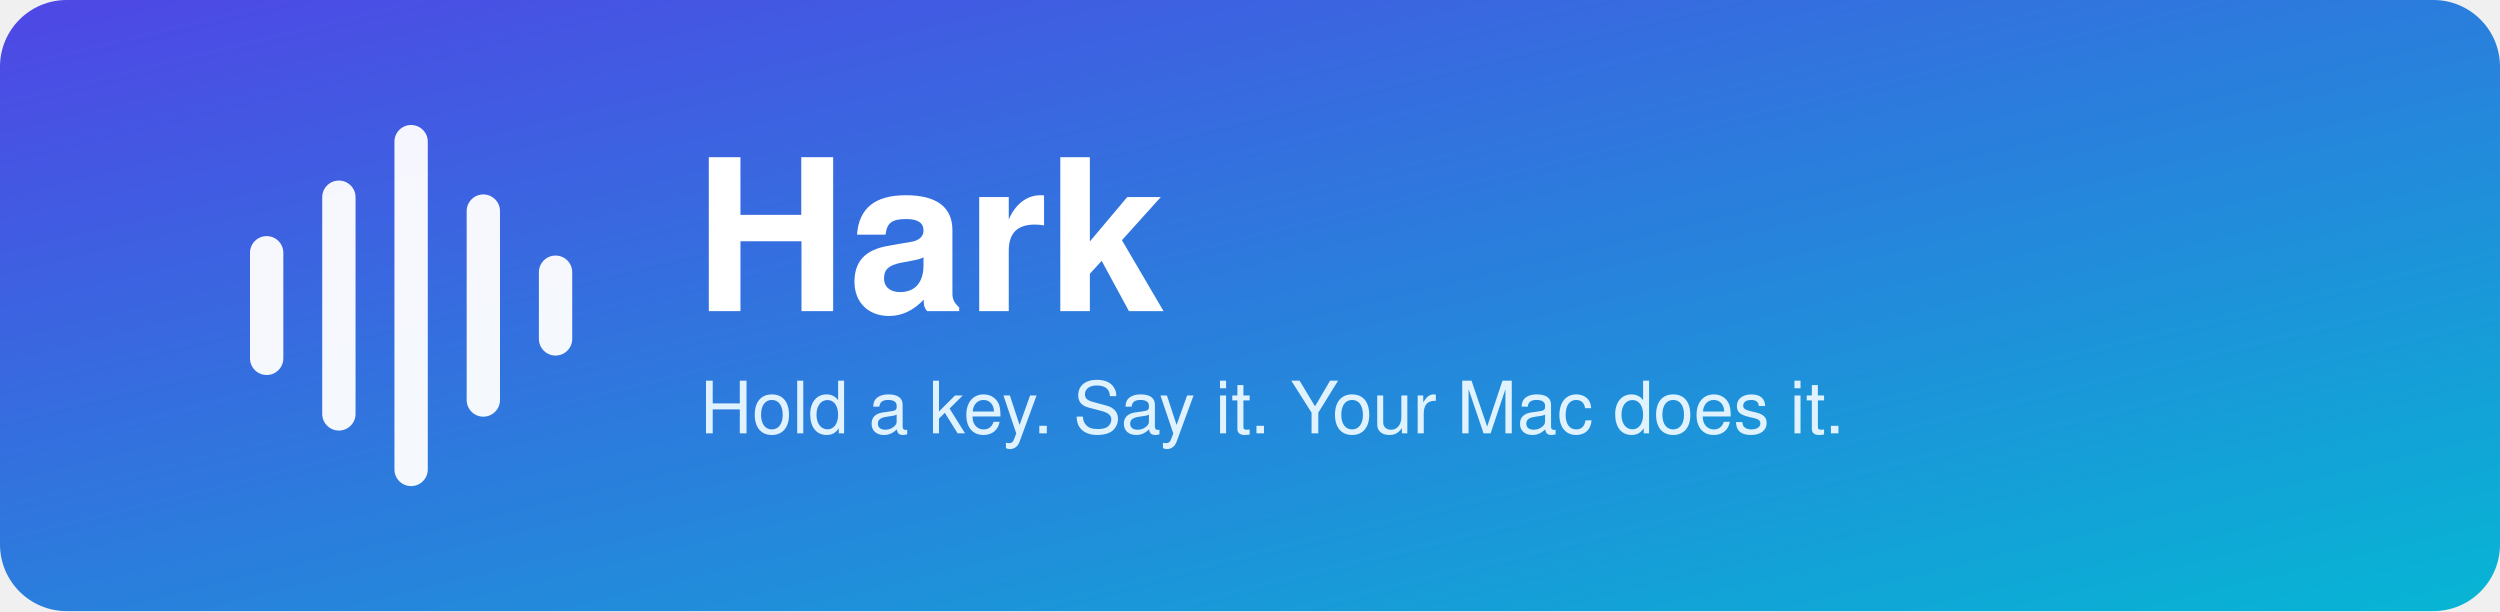
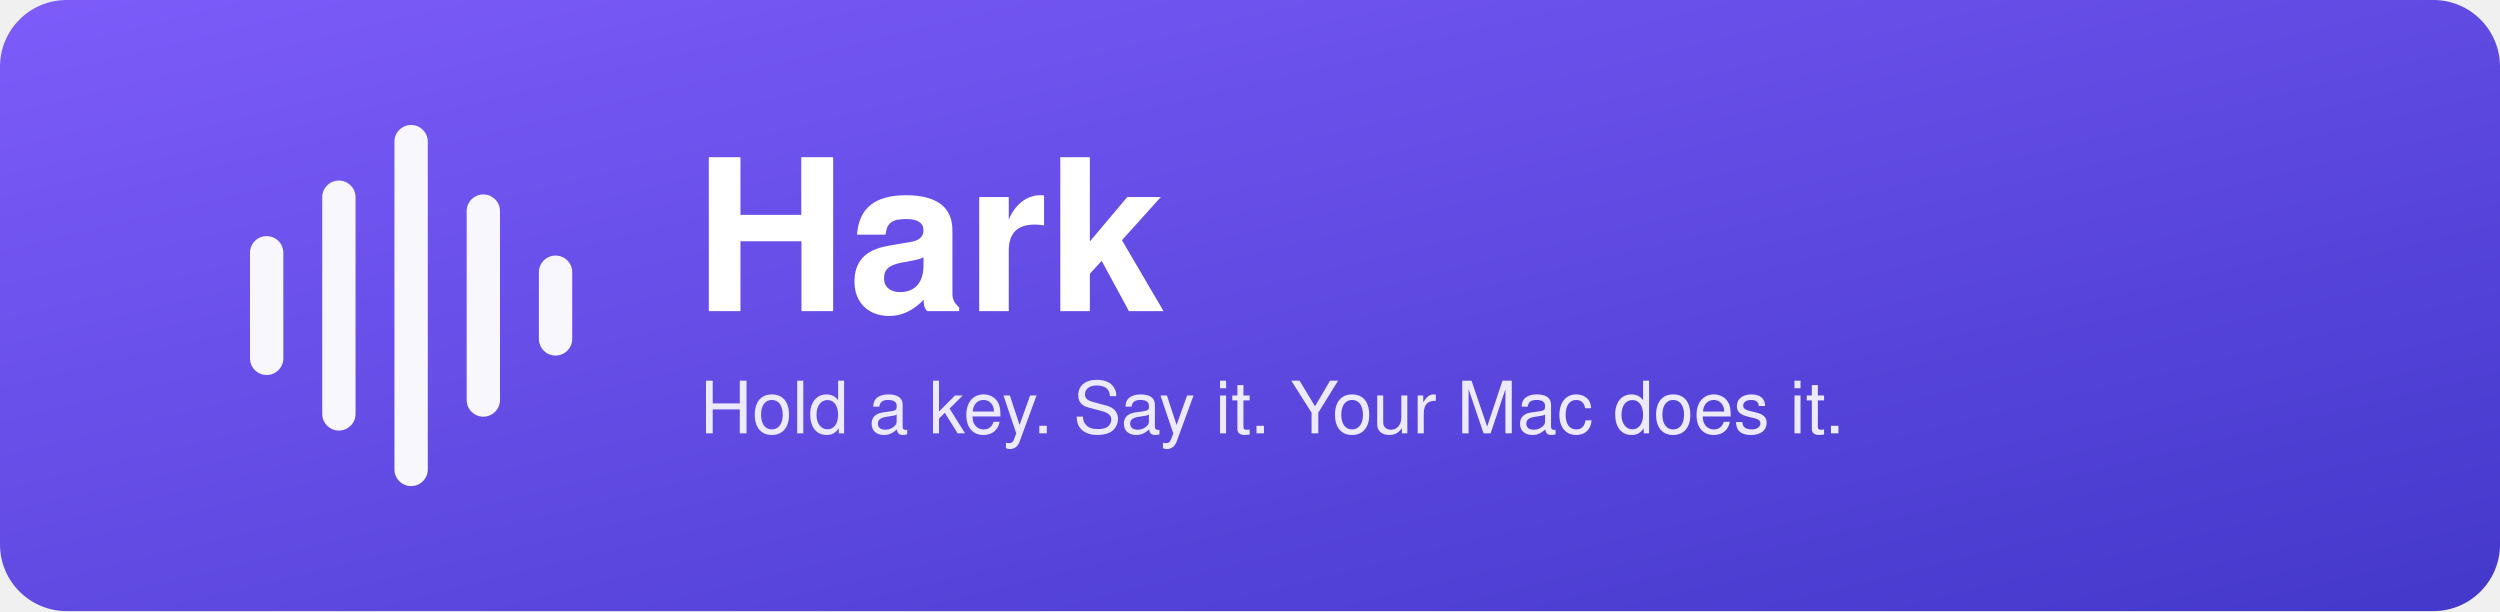
<svg xmlns="http://www.w3.org/2000/svg" width="900" height="220" viewBox="0 0 900 220" role="img" aria-label="Hark, talk to your Mac">
  <defs>
    <linearGradient id="g" x1="0" y1="0" x2="1" y2="1">
-       <stop offset="0" stop-color="#4f46e5" />
-       <stop offset="1" stop-color="#06b6d4" />
+       <stop offset="0" stop-color="#7d5cfa" />
+       <stop offset="1" stop-color="#4338ca" />
    </linearGradient>
  </defs>
  <rect width="900" height="220" rx="24" fill="url(#g)" />
  <g fill="#fff" opacity=".95">
    <rect x="90" y="85" width="12" height="50" rx="6" />
    <rect x="116" y="65" width="12" height="90" rx="6" />
    <rect x="142" y="45" width="12" height="130" rx="6" />
    <rect x="168" y="70" width="12" height="80" rx="6" />
    <rect x="194" y="92" width="12" height="36" rx="6" />
  </g>
  <text x="250" y="112" font-family="-apple-system,Helvetica,Arial,sans-serif" font-size="76" font-weight="700" fill="#fff">Hark</text>
-   <text x="252" y="156" font-family="-apple-system,Helvetica,Arial,sans-serif" font-size="26" fill="#e0f2fe">Hold a key. Say it. Your Mac does it.</text>
+   <text x="252" y="156" font-family="-apple-system,Helvetica,Arial,sans-serif" font-size="26" fill="#ede9fe">Hold a key. Say it. Your Mac does it.</text>
</svg>
